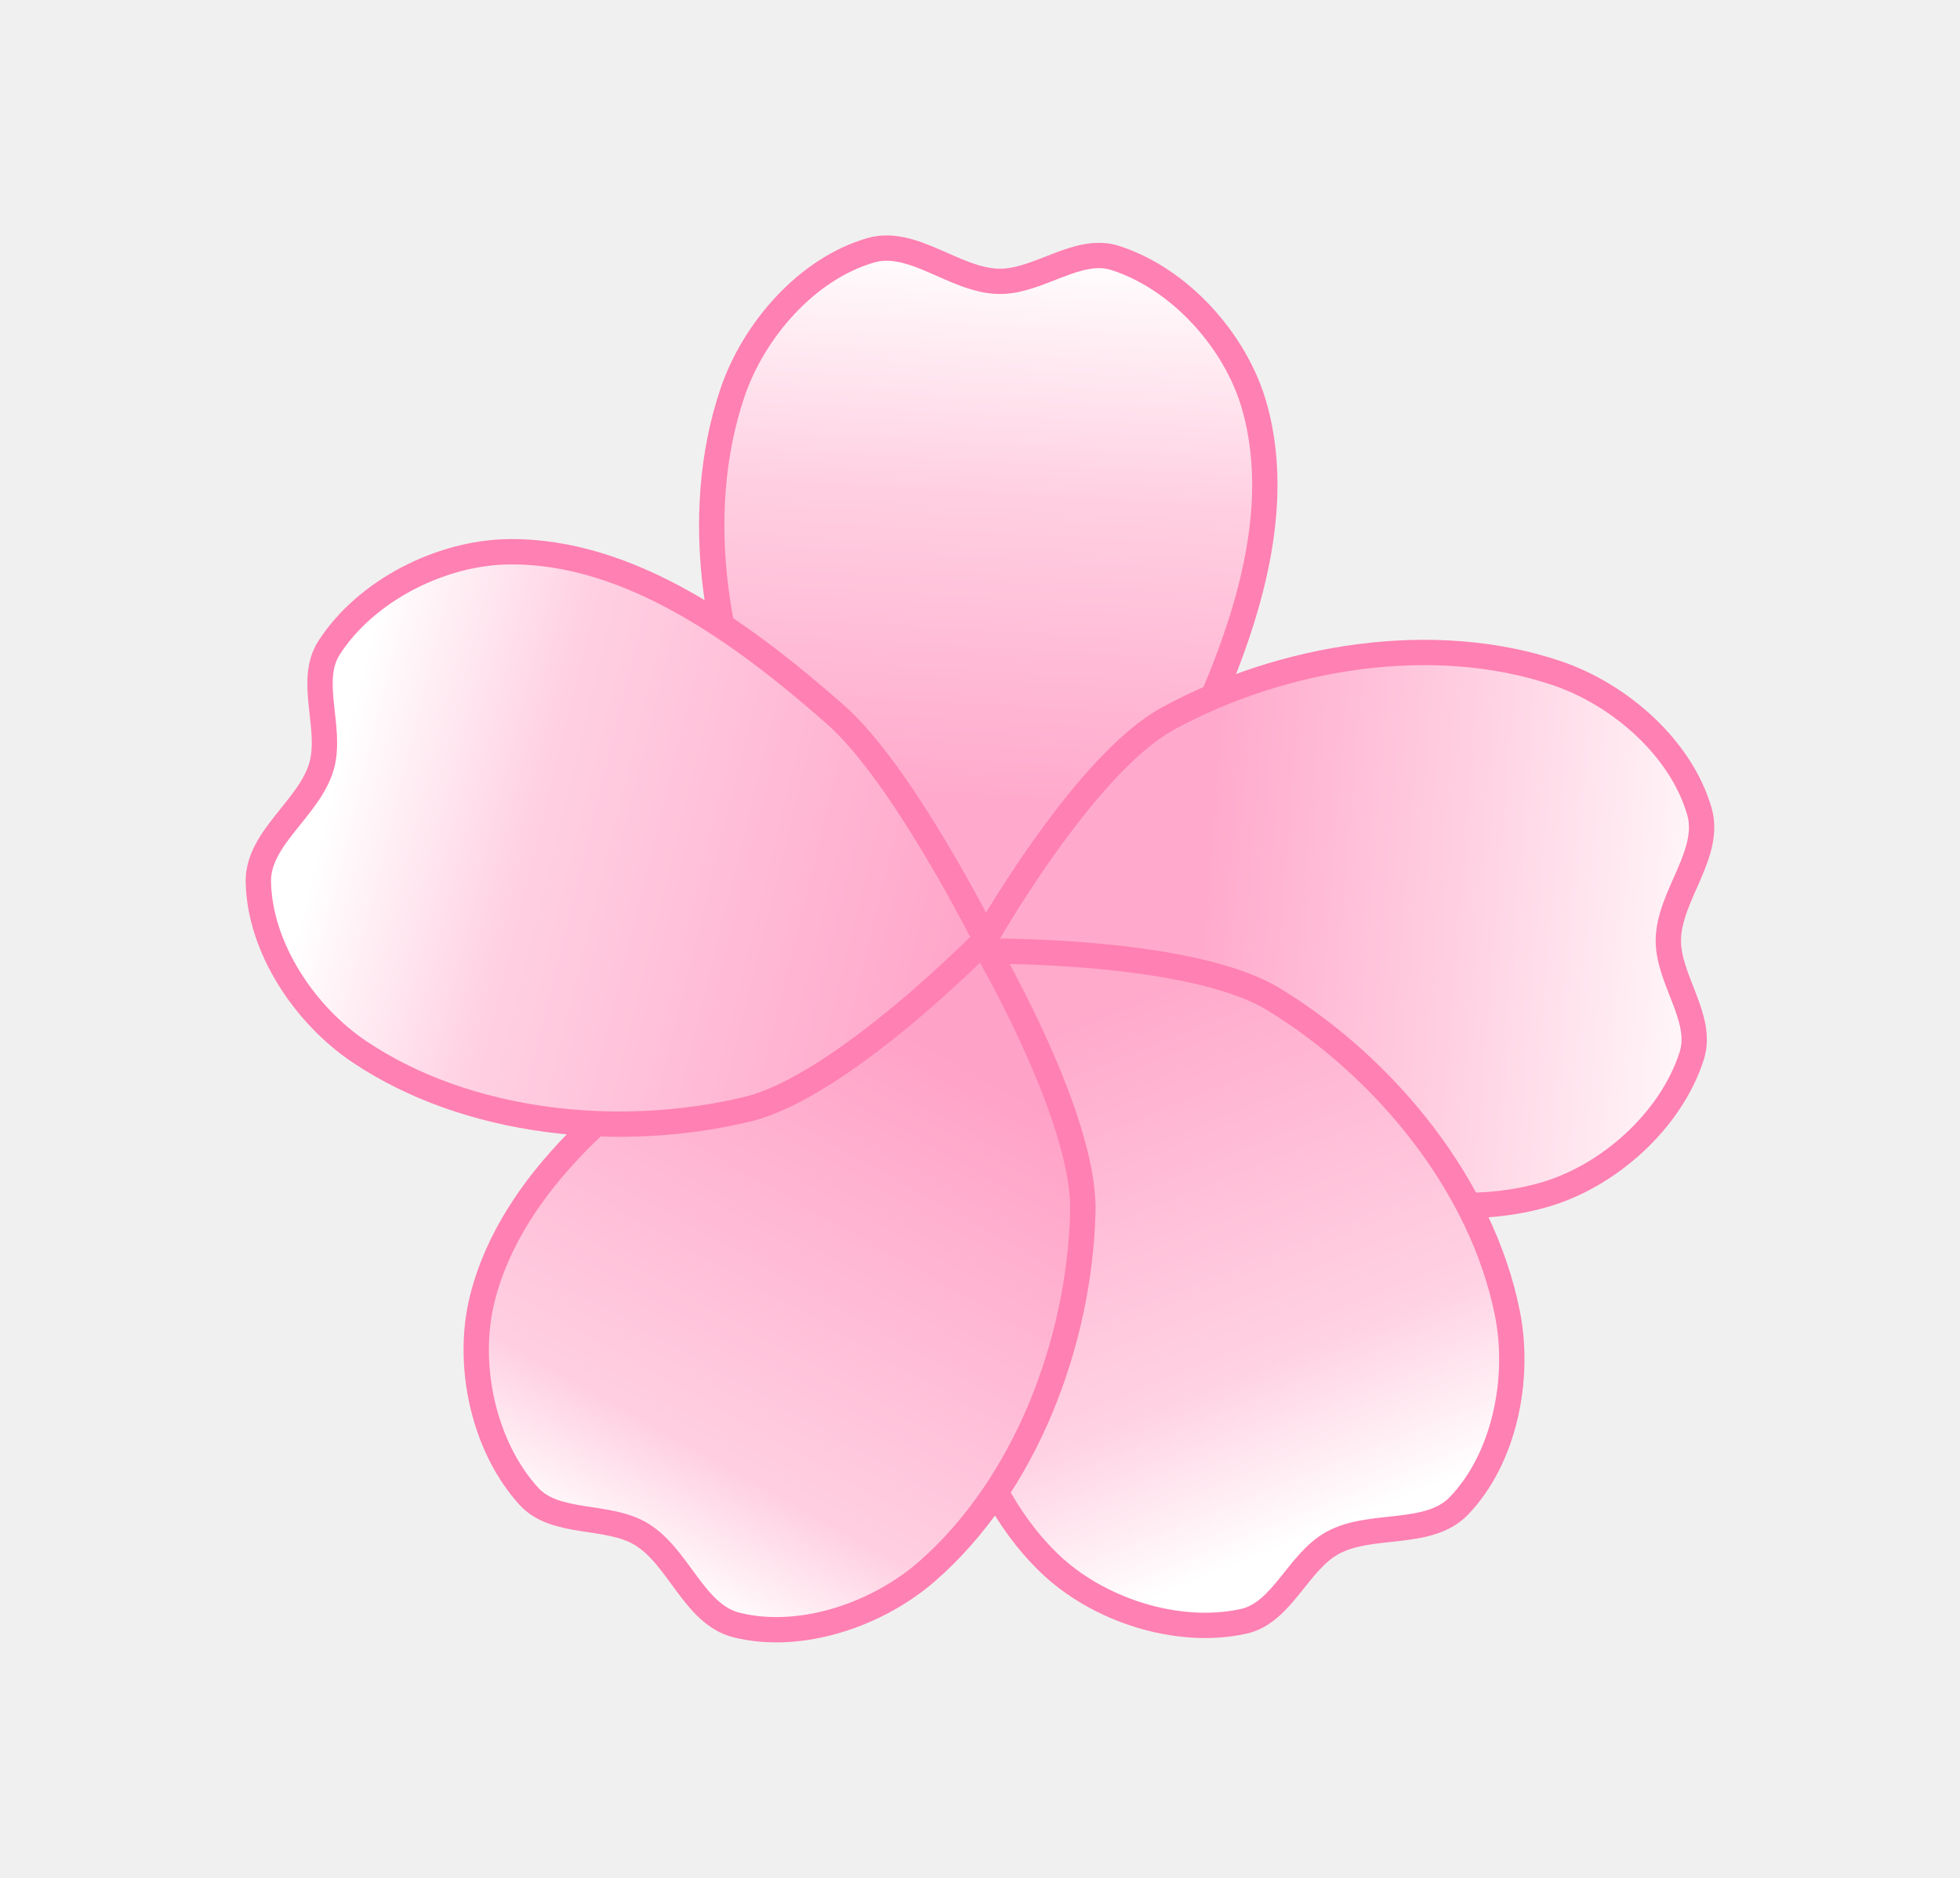
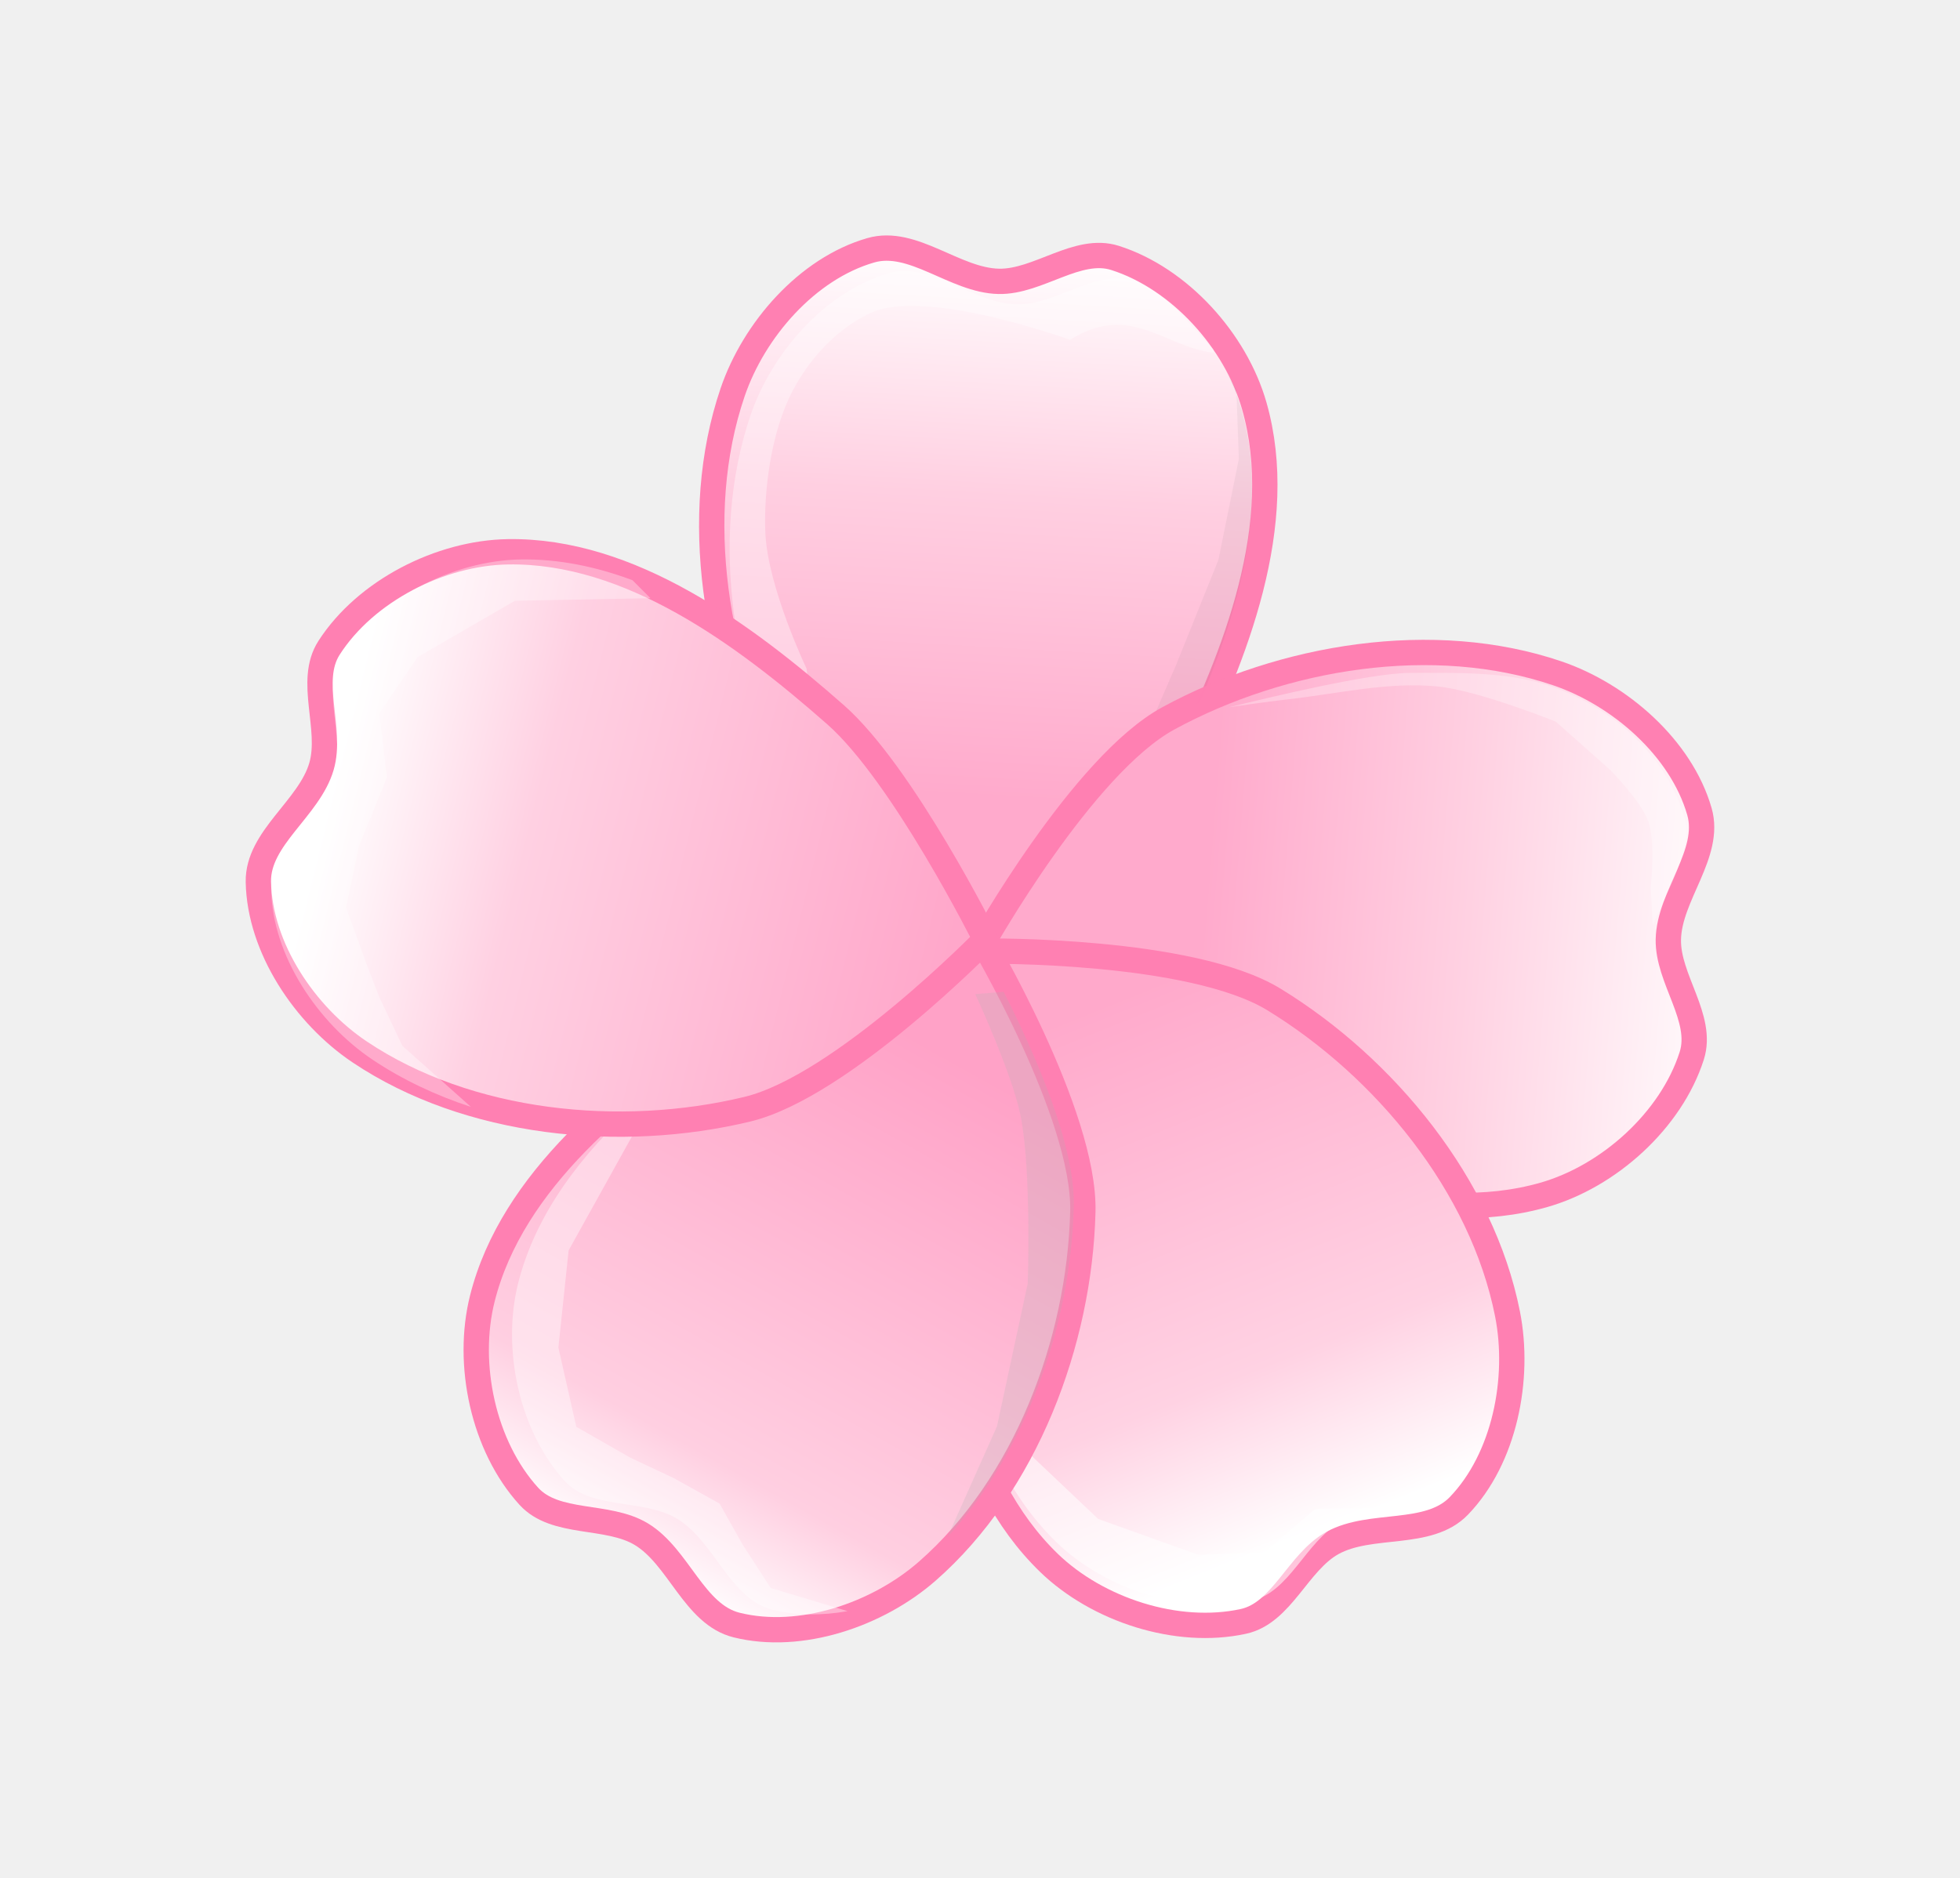
<svg xmlns="http://www.w3.org/2000/svg" xmlns:xlink="http://www.w3.org/1999/xlink" width="199.344mm" height="191.041mm" viewBox="0 0 706.336 676.917" id="svg4159" version="1.1">
  <defs id="defs4161">
    <linearGradient id="linearGradient5029">
      <stop id="stop5031" offset="0" style="stop-color:#f3609a;stop-opacity:1" />
      <stop id="stop5033" offset="1" style="stop-color:#da1766;stop-opacity:1" />
    </linearGradient>
    <linearGradient id="linearGradient5023">
      <stop id="stop5025" offset="0" style="stop-color:#f86da3;stop-opacity:1" />
      <stop id="stop5027" offset="1" style="stop-color:#d91262;stop-opacity:1" />
    </linearGradient>
    <linearGradient id="linearGradient5017">
      <stop id="stop5019" offset="0" style="stop-color:#db1866;stop-opacity:1" />
      <stop id="stop5021" offset="1" style="stop-color:#f4619b;stop-opacity:1" />
    </linearGradient>
    <linearGradient id="linearGradient5011">
      <stop id="stop5013" offset="0" style="stop-color:#d90f5f;stop-opacity:1" />
      <stop id="stop5015" offset="1" style="stop-color:#f96fa5;stop-opacity:1" />
    </linearGradient>
    <linearGradient id="linearGradient4997">
      <stop id="stop4999" offset="0" style="stop-color:#d7095b;stop-opacity:1" />
      <stop id="stop5001" offset="1" style="stop-color:#f970a6;stop-opacity:1" />
    </linearGradient>
    <linearGradient id="linearGradient4991">
      <stop id="stop4993" offset="0" style="stop-color:#d80e5f;stop-opacity:1" />
      <stop id="stop4995" offset="1" style="stop-color:#f86da4;stop-opacity:1" />
    </linearGradient>
    <linearGradient id="linearGradient4971">
      <stop style="stop-color:#d91061;stop-opacity:1" offset="0" id="stop4973" />
      <stop style="stop-color:#f05793;stop-opacity:1" offset="1" id="stop4975" />
    </linearGradient>
    <linearGradient id="linearGradient4947">
      <stop style="stop-color:#d40055;stop-opacity:1" offset="0" id="stop4949" />
      <stop style="stop-color:#ff80b2;stop-opacity:1" offset="1" id="stop4951" />
    </linearGradient>
    <linearGradient id="linearGradient4925">
      <stop style="stop-color:#ffffff;stop-opacity:1" offset="0" id="stop4927" />
      <stop id="stop5072" offset="0.316" style="stop-color:#ffd0e2;stop-opacity:1;" />
      <stop style="stop-color:#ffa7ca;stop-opacity:1" offset="1" id="stop4929" />
    </linearGradient>
    <linearGradient id="linearGradient4917">
      <stop style="stop-color:#ffa2c7;stop-opacity:1" offset="0" id="stop4919" />
      <stop id="stop5068" offset="0.771" style="stop-color:#ffcfe1;stop-opacity:1;" />
      <stop style="stop-color:#ffffff;stop-opacity:1" offset="1" id="stop4921" />
    </linearGradient>
    <linearGradient id="linearGradient4909">
      <stop style="stop-color:#ffa9cb;stop-opacity:1" offset="0" id="stop4911" />
      <stop id="stop5051" offset="0.694" style="stop-color:#ffd2e3;stop-opacity:1;" />
      <stop style="stop-color:#ffffff;stop-opacity:1" offset="1" id="stop4913" />
    </linearGradient>
    <linearGradient id="linearGradient4901">
      <stop style="stop-color:#ff6600;stop-opacity:1" offset="0" id="stop4903" />
      <stop style="stop-color:#ff9955;stop-opacity:1" offset="1" id="stop4905" />
    </linearGradient>
    <linearGradient id="linearGradient4893">
      <stop style="stop-color:#ffaacc;stop-opacity:1" offset="0" id="stop4895" />
      <stop id="stop5070" offset="0.547" style="stop-color:#ffcfe1;stop-opacity:1;" />
      <stop style="stop-color:#ffffff;stop-opacity:1" offset="1" id="stop4897" />
    </linearGradient>
    <linearGradient id="linearGradient4885">
      <stop style="stop-color:#ffaacc;stop-opacity:1" offset="0" id="stop4887" />
      <stop id="stop4955" offset="0.486" style="stop-color:#ffd1e2;stop-opacity:1;" />
      <stop style="stop-color:#ffffff;stop-opacity:1" offset="1" id="stop4889" />
    </linearGradient>
    <linearGradient id="linearGradient4853">
      <stop style="stop-color:#ff5599;stop-opacity:1;" offset="0" id="stop4855" />
      <stop style="stop-color:#ff5599;stop-opacity:0;" offset="1" id="stop4857" />
    </linearGradient>
    <linearGradient xlink:href="#linearGradient4853" id="linearGradient4859" x1="-383.078" y1="900.32" x2="-448.051" y2="903.177" gradientUnits="userSpaceOnUse" gradientTransform="matrix(4.017974,0.9591556,-0.9591556,4.017974,2250.003,-4259.652)" />
    <linearGradient xlink:href="#linearGradient4853" id="linearGradient4863" gradientUnits="userSpaceOnUse" gradientTransform="matrix(0.113455,4.129313,-4.129313,0.113455,3634.82,457.6184)" x1="-383.078" y1="900.32" x2="-448.051" y2="903.177" />
    <linearGradient xlink:href="#linearGradient4853" id="linearGradient4867" gradientUnits="userSpaceOnUse" gradientTransform="matrix(1.966401,-3.632817,3.632817,1.966401,-2681.676,-4145.678)" x1="-383.078" y1="900.32" x2="-448.051" y2="903.177" />
    <linearGradient xlink:href="#linearGradient4853" id="linearGradient4871" gradientUnits="userSpaceOnUse" gradientTransform="matrix(-2.162911,-3.519362,3.519362,-2.162911,-4146.218,-375.4587)" x1="-383.078" y1="900.32" x2="-448.051" y2="903.177" />
    <linearGradient xlink:href="#linearGradient4853" id="linearGradient4875" gradientUnits="userSpaceOnUse" gradientTransform="matrix(-4.129313,0.113455,-0.113455,-4.129313,-1618.832,2763.552)" x1="-383.078" y1="900.32" x2="-448.051" y2="903.177" />
    <linearGradient xlink:href="#linearGradient4885" id="linearGradient4891" x1="-340.939" y1="888.784" x2="-234.831" y2="872.355" gradientUnits="userSpaceOnUse" gradientTransform="matrix(4.017974,0.9591557,-0.9591557,4.017974,2247.133,-4260.337)" />
    <linearGradient xlink:href="#linearGradient4893" id="linearGradient4899" x1="-388.19" y1="874.81" x2="-407.41" y2="767.476" gradientUnits="userSpaceOnUse" gradientTransform="matrix(4.017974,0.9591557,-0.9591557,4.017974,2247.133,-4260.337)" />
    <linearGradient xlink:href="#linearGradient4901" id="linearGradient4907" x1="-346.347" y1="861.501" x2="-343.987" y2="852.572" gradientUnits="userSpaceOnUse" gradientTransform="matrix(4.130871,-4.953783e-8,4.953783e-8,4.130871,1196.502,-4665.668)" />
    <linearGradient xlink:href="#linearGradient4909" id="linearGradient4915" x1="-359.159" y1="910.905" x2="-293.937" y2="1002.803" gradientUnits="userSpaceOnUse" gradientTransform="matrix(4.017974,0.9591557,-0.9591557,4.017974,2247.133,-4260.337)" />
    <linearGradient xlink:href="#linearGradient4917" id="linearGradient4923" x1="-383.127" y1="926.097" x2="-415.657" y2="1041.127" gradientUnits="userSpaceOnUse" gradientTransform="matrix(4.017974,0.9591557,-0.9591557,4.017974,2247.133,-4260.337)" />
    <linearGradient xlink:href="#linearGradient4925" id="linearGradient4931" x1="-514.168" y1="901.849" x2="-387.899" y2="902.86" gradientUnits="userSpaceOnUse" gradientTransform="matrix(4.017974,0.9591557,-0.9591557,4.017974,2247.133,-4260.337)" />
    <linearGradient xlink:href="#linearGradient4901" id="linearGradient4943" gradientUnits="userSpaceOnUse" x1="-346.347" y1="861.501" x2="-343.987" y2="852.572" gradientTransform="matrix(4.130871,-4.953783e-8,4.953783e-8,4.130871,1014.813,-4712.846)" />
    <linearGradient xlink:href="#linearGradient4947" id="linearGradient4953" x1="-379.897" y1="902.794" x2="-343.964" y2="857.085" gradientUnits="userSpaceOnUse" gradientTransform="matrix(4.017974,0.9591556,-0.9591556,4.017974,2247.133,-4260.337)" />
    <linearGradient xlink:href="#linearGradient4991" id="linearGradient4977" x1="-383.891" y1="896.678" x2="-386.658" y2="845.665" gradientUnits="userSpaceOnUse" gradientTransform="matrix(4.017974,0.9591556,-0.9591556,4.017974,2258.561,-4246.051)" />
    <linearGradient xlink:href="#linearGradient4997" id="linearGradient4979" x1="-386.153" y1="901.38" x2="-408.442" y2="863.247" gradientUnits="userSpaceOnUse" gradientTransform="matrix(4.017974,0.9591556,-0.9591556,4.017974,2247.133,-4260.337)" />
    <linearGradient xlink:href="#linearGradient5023" id="linearGradient4981" x1="-423.955" y1="899.293" x2="-382.661" y2="904.849" gradientUnits="userSpaceOnUse" gradientTransform="matrix(4.017974,0.9591556,-0.9591556,4.017974,2247.133,-4260.337)" />
    <linearGradient xlink:href="#linearGradient5029" id="linearGradient4983" x1="-425" y1="915.935" x2="-378.207" y2="915.935" gradientUnits="userSpaceOnUse" gradientTransform="matrix(4.017974,0.9591556,-0.9591556,4.017974,2247.133,-4260.337)" />
    <linearGradient xlink:href="#linearGradient5017" id="linearGradient4985" x1="-382.882" y1="911.182" x2="-333.868" y2="911.182" gradientUnits="userSpaceOnUse" gradientTransform="matrix(4.017974,0.9591556,-0.9591556,4.017974,2247.133,-4260.337)" />
    <linearGradient xlink:href="#linearGradient5011" id="linearGradient4987" x1="-381.323" y1="904.912" x2="-336.246" y2="904.912" gradientUnits="userSpaceOnUse" gradientTransform="matrix(4.017974,0.9591556,-0.9591556,4.017974,2247.133,-4260.337)" />
    <linearGradient xlink:href="#linearGradient4971" id="linearGradient4989" x1="-380.162" y1="906.917" x2="-375.653" y2="942.273" gradientUnits="userSpaceOnUse" gradientTransform="matrix(4.017974,0.9591556,-0.9591556,4.017974,2247.133,-4260.337)" />
    <linearGradient xlink:href="#linearGradient4901" id="linearGradient5005" gradientUnits="userSpaceOnUse" gradientTransform="matrix(4.130871,-4.953783e-8,4.953783e-8,4.130871,920.053,-4664.625)" x1="-346.347" y1="861.501" x2="-343.987" y2="852.572" />
    <linearGradient xlink:href="#linearGradient4901" id="linearGradient5009" gradientUnits="userSpaceOnUse" x1="-346.347" y1="861.501" x2="-343.987" y2="852.572" gradientTransform="matrix(4.130871,-4.953783e-8,4.953783e-8,4.130871,1243.446,-4487.281)" />
    <linearGradient xlink:href="#linearGradient4901" id="linearGradient5037" gradientUnits="userSpaceOnUse" x1="-346.347" y1="861.501" x2="-343.987" y2="852.572" gradientTransform="matrix(4.130871,-4.953783e-8,4.953783e-8,4.130871,1246.575,-4418.429)" />
    <linearGradient xlink:href="#linearGradient4901" id="linearGradient5041" gradientUnits="userSpaceOnUse" gradientTransform="matrix(4.130871,-4.953783e-8,4.953783e-8,4.130871,874.1522,-4387.133)" x1="-346.347" y1="861.501" x2="-343.987" y2="852.572" />
    <linearGradient xlink:href="#linearGradient4901" id="linearGradient5045" gradientUnits="userSpaceOnUse" gradientTransform="matrix(4.130871,-4.953783e-8,4.953783e-8,4.130871,878.3248,-4525.879)" x1="-346.347" y1="861.501" x2="-343.987" y2="852.572" />
    <linearGradient xlink:href="#linearGradient4901" id="linearGradient5049" gradientUnits="userSpaceOnUse" x1="-346.347" y1="861.501" x2="-343.987" y2="852.572" gradientTransform="matrix(4.130871,-4.953783e-8,4.953783e-8,4.130871,1048.367,-4292.202)" />
  </defs>
  <g id="Petals" transform="translate(-32.7458,-151.3434)">
-     <path style="fill:url(#linearGradient4899);fill-opacity:1;fill-rule:evenodd;stroke:#ff80b2;stroke-width:20.654;stroke-linecap:butt;stroke-linejoin:miter;stroke-miterlimit:4;stroke-dasharray:none;stroke-opacity:1" d="m -137.81,-979.572 c 0,0 112.707,-99.819 145.319,-165.63 44.157,-89.107 86.484,-196.746 59.267,-292.397 -15.118,-53.132 -60.873,-103.961 -113.498,-120.759 -30.746,-9.814 -62.655,19.728 -94.923,19.086 -35.797,-0.712 -69.974,-35.257 -104.379,-25.345 -51.756,14.911 -95.306,64.837 -112.669,115.823 -34.325,100.795 -14.178,223.784 36.698,317.323 38.024,69.909 184.186,151.899 184.186,151.899 z" id="path4721" transform="matrix(0.4418682,0,0,0.4418682,455.2621,932.9168)" />
-     <path id="path4734" d="m -155.249,-998.591 c 0,0 99.82,112.707 165.63,145.319 89.107,44.157 196.746,86.484 292.397,59.267 53.133,-15.119 103.961,-60.873 120.759,-113.498 9.814,-30.746 -19.728,-62.655 -19.086,-94.923 0.712,-35.797 35.257,-69.975 25.345,-104.379 -14.911,-51.756 -64.837,-95.306 -115.823,-112.669 -100.795,-34.325 -223.784,-14.178 -317.323,36.698 -69.909,38.024 -151.899,184.185 -151.899,184.185 z" style="display:inline;fill:url(#linearGradient4891);fill-opacity:1;fill-rule:evenodd;stroke:#ff80b2;stroke-width:20.654;stroke-linecap:butt;stroke-linejoin:miter;stroke-miterlimit:4;stroke-dasharray:none;stroke-opacity:0.996" transform="matrix(0.4418682,0,0,0.4418682,455.2621,932.9168)" />
-     <path style="fill:url(#linearGradient4915);fill-opacity:1;fill-rule:evenodd;stroke:#ff80b2;stroke-width:20.654;stroke-linecap:butt;stroke-linejoin:miter;stroke-miterlimit:4;stroke-dasharray:none;stroke-opacity:1" d="m -152.634,-992.885 c 0,0 -47.697,142.8 -43.035,216.099 6.313,99.247 23.476,213.629 94.872,282.857 39.659,38.455 104.698,59.597 158.672,47.831 31.534,-6.874 44.397,-48.413 72.663,-63.991 31.357,-17.282 78.228,-4.454 103.068,-30.241 37.367,-38.791 50.119,-103.804 39.663,-156.64 -20.671,-104.454 -99.613,-200.892 -190.443,-256.46 -67.884,-41.531 -235.459,-39.456 -235.459,-39.456 z" id="path4736" transform="matrix(0.4418682,0,0,0.4418682,455.2621,932.9168)" />
-     <path id="path4738" d="m -156.628,-1003.883 c 0,0 -147.517,30.093 -208.665,70.78 -82.794,55.091 -173.27,127.146 -197.526,223.59 -13.473,53.573 0.737,120.469 37.913,161.33 21.72,23.872 64.125,14.242 91.749,30.933 30.645,18.515 42.971,65.52 77.723,74.139 52.277,12.965 114.956,-8.498 155.486,-43.971 80.124,-70.129 124.171,-186.715 126.88,-293.159 2.025,-79.555 -83.56,-223.641 -83.56,-223.641 z" style="fill:url(#linearGradient4923);fill-opacity:1;fill-rule:evenodd;stroke:#ff80b2;stroke-width:20.654;stroke-linecap:butt;stroke-linejoin:miter;stroke-miterlimit:4;stroke-dasharray:none;stroke-opacity:1" transform="matrix(0.4418682,0,0,0.4418682,455.2621,932.9168)" />
-     <path style="fill:url(#linearGradient4931);fill-opacity:1;fill-rule:evenodd;stroke:#ff80b2;stroke-width:20.654;stroke-linecap:butt;stroke-linejoin:miter;stroke-miterlimit:4;stroke-dasharray:none;stroke-opacity:1" d="m -152.372,-1002.504 c 0,0 -67.248,-134.702 -122.375,-183.235 -74.642,-65.715 -167.659,-134.458 -267.094,-132.925 -55.235,0.852 -116.173,31.891 -146.02,78.376 -17.437,27.158 2.839,65.627 -6.132,96.629 -9.953,34.393 -52.166,58.465 -51.497,94.263 1.007,53.852 37.961,108.839 82.716,138.807 88.476,59.243 212.489,71.615 316.008,46.682 77.368,-18.635 194.394,-138.595 194.394,-138.595 z" id="path4740" transform="matrix(0.4418682,0,0,0.4418682,455.2621,932.9168)" />
+     <g id="g3">
+       <path style="fill:url(#linearGradient4899);fill-opacity:1;fill-rule:evenodd;stroke:#ff80b2;stroke-width:20.654;stroke-linecap:butt;stroke-linejoin:miter;stroke-miterlimit:4;stroke-dasharray:none;stroke-opacity:1" d="m -137.81,-979.572 c 0,0 112.707,-99.819 145.319,-165.63 44.157,-89.107 86.484,-196.746 59.267,-292.397 -15.118,-53.132 -60.873,-103.961 -113.498,-120.759 -30.746,-9.814 -62.655,19.728 -94.923,19.086 -35.797,-0.712 -69.974,-35.257 -104.379,-25.345 -51.756,14.911 -95.306,64.837 -112.669,115.823 -34.325,100.795 -14.178,223.784 36.698,317.323 38.024,69.909 184.186,151.899 184.186,151.899 z" id="path4721" transform="matrix(0.4418682,0,0,0.4418682,455.2621,932.9168)" />
+       <path id="path5084" d="m 38.325,-1475.509 13.773,24.676 2.086,56.331 -16.687,82.414 -34.425,85.538 -54.247,125.183 28.739,-9.294 c 7.819,-10.92 14.63,-21.563 19.509,-31.409 44.157,-89.107 86.485,-196.745 59.268,-292.396 -3.996,-14.042 -10.179,-27.907 -18.016,-41.042 z" style="opacity:0.073;fill:#666666;fill-rule:evenodd;stroke:none;stroke-width:1px;stroke-linecap:butt;stroke-linejoin:miter;stroke-opacity:1" transform="matrix(0.4418682,0,0,0.4418682,455.2621,932.9168)" />
+       <path id="path5078" d="m -218.522,-1547.626 c -4.297,0 -8.6,0.544 -12.901,1.783 -51.756,14.911 -95.3,64.84 -112.663,115.826 -34.325,100.795 -14.182,223.788 36.694,317.327 6.654,12.234 16.671,24.829 28.585,37.299 l -19.612,-148.025 c 0,0 -31.528,-66.087 -33.574,-110.403 -1.479,-32.025 3.957,-81.644 22.489,-116.633 13.811,-26.075 35.52,-49.753 62.487,-62.697 45.212,-21.702 163.498,21.628 163.498,21.628 49.004,-31.108 77.885,6.276 116.841,10.429 l 0.178,-2.345 c -19.728,-20.941 -39.742,-47.887 -65.616,-56.146 -30.746,-9.814 -62.653,19.731 -94.921,19.089 -31.322,-0.623 -61.405,-27.151 -91.484,-27.133 z" style="opacity:0.359;fill:#ffffff;fill-rule:evenodd;stroke:none;stroke-width:1px;stroke-linecap:butt;stroke-linejoin:miter;stroke-opacity:1" transform="matrix(0.4418682,0,0,0.4418682,455.2621,932.9168)" />
+     </g>
+     <g id="g5" transform="translate(1.6945341e-7)">
+       <path id="path4734" d="m -155.249,-998.591 c 0,0 99.82,112.707 165.63,145.319 89.107,44.157 196.746,86.484 292.397,59.267 53.133,-15.119 103.961,-60.873 120.759,-113.498 9.814,-30.746 -19.728,-62.655 -19.086,-94.923 0.712,-35.797 35.257,-69.975 25.345,-104.379 -14.911,-51.756 -64.837,-95.306 -115.823,-112.669 -100.795,-34.325 -223.784,-14.178 -317.323,36.698 -69.909,38.024 -151.899,184.185 -151.899,184.185 z" style="display:inline;fill:url(#linearGradient4891);fill-opacity:1;fill-rule:evenodd;stroke:#ff80b2;stroke-width:20.654;stroke-linecap:butt;stroke-linejoin:miter;stroke-miterlimit:4;stroke-dasharray:none;stroke-opacity:0.996" transform="matrix(0.4418682,0,0,0.4418682,455.2621,932.9168)" />
+       <path id="path5098" d="m 193.822,-1219.84 c -33.195,0.096 -115.355,20.157 -147.938,28.042 0,0 31.989,-4.72 48.057,-6.484 40.936,-4.493 82.141,-14.672 123.103,-10.432 33.087,3.425 95.599,28.615 95.599,28.615 l 44.074,39.092 c 0,0 25.643,25.821 31.464,42.443 5.902,16.853 1.914,53.536 1.914,53.536 l 1.586,31.084 c 9.776,-24.511 33.2,-62.783 26.257,-86.882 -14.911,-51.756 -59.126,-91.022 -110.111,-108.385 -34.648,-11.799 -76.208,-10.737 -114.004,-10.627 z" style="opacity:0.294;fill:#ffffff;fill-rule:evenodd;stroke:none;stroke-width:1px;stroke-linecap:butt;stroke-linejoin:miter;stroke-opacity:1" transform="matrix(0.4418682,0,0,0.4418682,455.2621,932.9168)" />
+     </g>
+     <g id="g2">
+       <path style="fill:url(#linearGradient4915);fill-opacity:1;fill-rule:evenodd;stroke:#ff80b2;stroke-width:20.654;stroke-linecap:butt;stroke-linejoin:miter;stroke-miterlimit:4;stroke-dasharray:none;stroke-opacity:1" d="m -152.634,-992.885 c 0,0 -47.697,142.8 -43.035,216.099 6.313,99.247 23.476,213.629 94.872,282.857 39.659,38.455 104.698,59.597 158.672,47.831 31.534,-6.874 44.397,-48.413 72.663,-63.991 31.357,-17.282 78.228,-4.454 103.068,-30.241 37.367,-38.791 50.119,-103.804 39.663,-156.64 -20.671,-104.454 -99.613,-200.892 -190.443,-256.46 -67.884,-41.531 -235.459,-39.456 -235.459,-39.456 z" id="path4736" transform="matrix(0.4418682,0,0,0.4418682,455.2621,932.9168)" />
+       <path id="path5096" d="m -131.502,-611.057 -21.994,8.601 c 13.749,34.724 32.665,66.348 58.954,91.839 39.659,38.455 104.701,59.593 158.675,47.828 31.534,-6.874 44.395,-48.41 72.661,-63.988 16.294,-8.981 36.766,-9.845 56.17,-12.207 l -76.187,0.952 -41.728,35.467 -54.242,2.09 -81.375,-29.215 -79.277,-75.106 8.342,-6.261 z" style="opacity:0.55;fill:#ffffff;fill-rule:evenodd;stroke:none;stroke-width:1px;stroke-linecap:butt;stroke-linejoin:miter;stroke-opacity:1" transform="matrix(0.4418682,0,0,0.4418682,455.2621,932.9168)" />
+     </g>
+     <g id="g1">
+       <path id="path4738" d="m -156.628,-1003.883 c 0,0 -147.517,30.093 -208.665,70.78 -82.794,55.091 -173.27,127.146 -197.526,223.59 -13.473,53.573 0.737,120.469 37.913,161.33 21.72,23.872 64.125,14.242 91.749,30.933 30.645,18.515 42.971,65.52 77.723,74.139 52.277,12.965 114.956,-8.498 155.486,-43.971 80.124,-70.129 124.171,-186.715 126.88,-293.159 2.025,-79.555 -83.56,-223.641 -83.56,-223.641 z" style="fill:url(#linearGradient4923);fill-opacity:1;fill-rule:evenodd;stroke:#ff80b2;stroke-width:20.654;stroke-linecap:butt;stroke-linejoin:miter;stroke-miterlimit:4;stroke-dasharray:none;stroke-opacity:1" transform="matrix(0.4418682,0,0,0.4418682,455.2621,932.9168)" />
+       <path id="path5109" d="m -137.651,-959.735 -23.164,1.928 c 0,0 29.894,64.384 36.883,98.852 9.096,44.862 5.902,137.197 5.902,137.197 l -25.084,116.552 -40.284,90.209 c 64.935,-70.941 100.523,-174.357 102.949,-269.668 1.276,-50.153 -32.236,-125.892 -57.203,-175.07 z" style="opacity:0.233;fill:#b3b3b3;fill-opacity:1;fill-rule:evenodd;stroke:none;stroke-width:1px;stroke-linecap:butt;stroke-linejoin:miter;stroke-opacity:1" transform="matrix(0.4418682,0,0,0.4418682,455.2621,932.9168)" />
+       <path id="path5094" d="m -419.424,-880.208 -16.935,11.215 c -45.362,41.504 -82.913,89.94 -97.253,146.961 -13.473,53.573 0.736,120.469 37.912,161.33 21.72,23.872 64.126,14.243 91.751,30.933 30.645,18.515 42.977,65.519 77.728,74.138 19.533,4.844 40.514,4.874 61.253,1.17 l -62.657,-18.895 -22.954,-35.467 -18.774,-33.386 -37.557,-20.864 -35.467,-16.684 -43.81,-25.043 -14.611,-64.674 8.35,-79.285 z" style="display:inline;opacity:0.397;fill:#ffffff;fill-rule:evenodd;stroke:none;stroke-width:1px;stroke-linecap:butt;stroke-linejoin:miter;stroke-opacity:1" transform="matrix(0.4418682,0,0,0.4418682,455.2621,932.9168)" />
+     </g>
+     <g id="g4">
+       <path style="fill:url(#linearGradient4931);fill-opacity:1;fill-rule:evenodd;stroke:#ff80b2;stroke-width:20.654;stroke-linecap:butt;stroke-linejoin:miter;stroke-miterlimit:4;stroke-dasharray:none;stroke-opacity:1" d="m -152.372,-1002.504 c 0,0 -67.248,-134.702 -122.375,-183.235 -74.642,-65.715 -167.659,-134.458 -267.094,-132.925 -55.235,0.852 -116.173,31.891 -146.02,78.376 -17.437,27.158 2.839,65.627 -6.132,96.629 -9.953,34.393 -52.166,58.465 -51.497,94.263 1.007,53.852 37.961,108.839 82.716,138.807 88.476,59.243 212.489,71.615 316.008,46.682 77.368,-18.635 194.394,-138.595 194.394,-138.595 z" id="path4740" transform="matrix(0.4418682,0,0,0.4418682,455.2621,932.9168)" />
+       <path id="path5089" d="m -531.412,-1312.405 c -55.235,0.852 -116.17,31.889 -146.017,78.374 -17.437,27.158 2.84,65.629 -6.132,96.632 -9.953,34.393 -52.168,58.462 -51.499,94.26 1.007,53.852 37.96,108.844 82.714,138.812 24.426,16.356 51.573,29.121 80.237,38.533 l -55.96,-49.877 -18.774,-39.647 -10.432,-27.117 -16.693,-45.907 10.432,-50.071 22.954,-56.331 -6.261,-52.16 31.296,-45.9 79.285,-45.9 110.573,-2.09 -14.668,-14.668 c -29.48,-11.028 -59.954,-17.422 -91.057,-16.943 z" style="opacity:0.332;fill:#ffffff;fill-rule:evenodd;stroke:none;stroke-width:1px;stroke-linecap:butt;stroke-linejoin:miter;stroke-opacity:1" transform="matrix(0.4418682,0,0,0.4418682,455.2621,932.9168)" />
+     </g>
  </g>
</svg>
